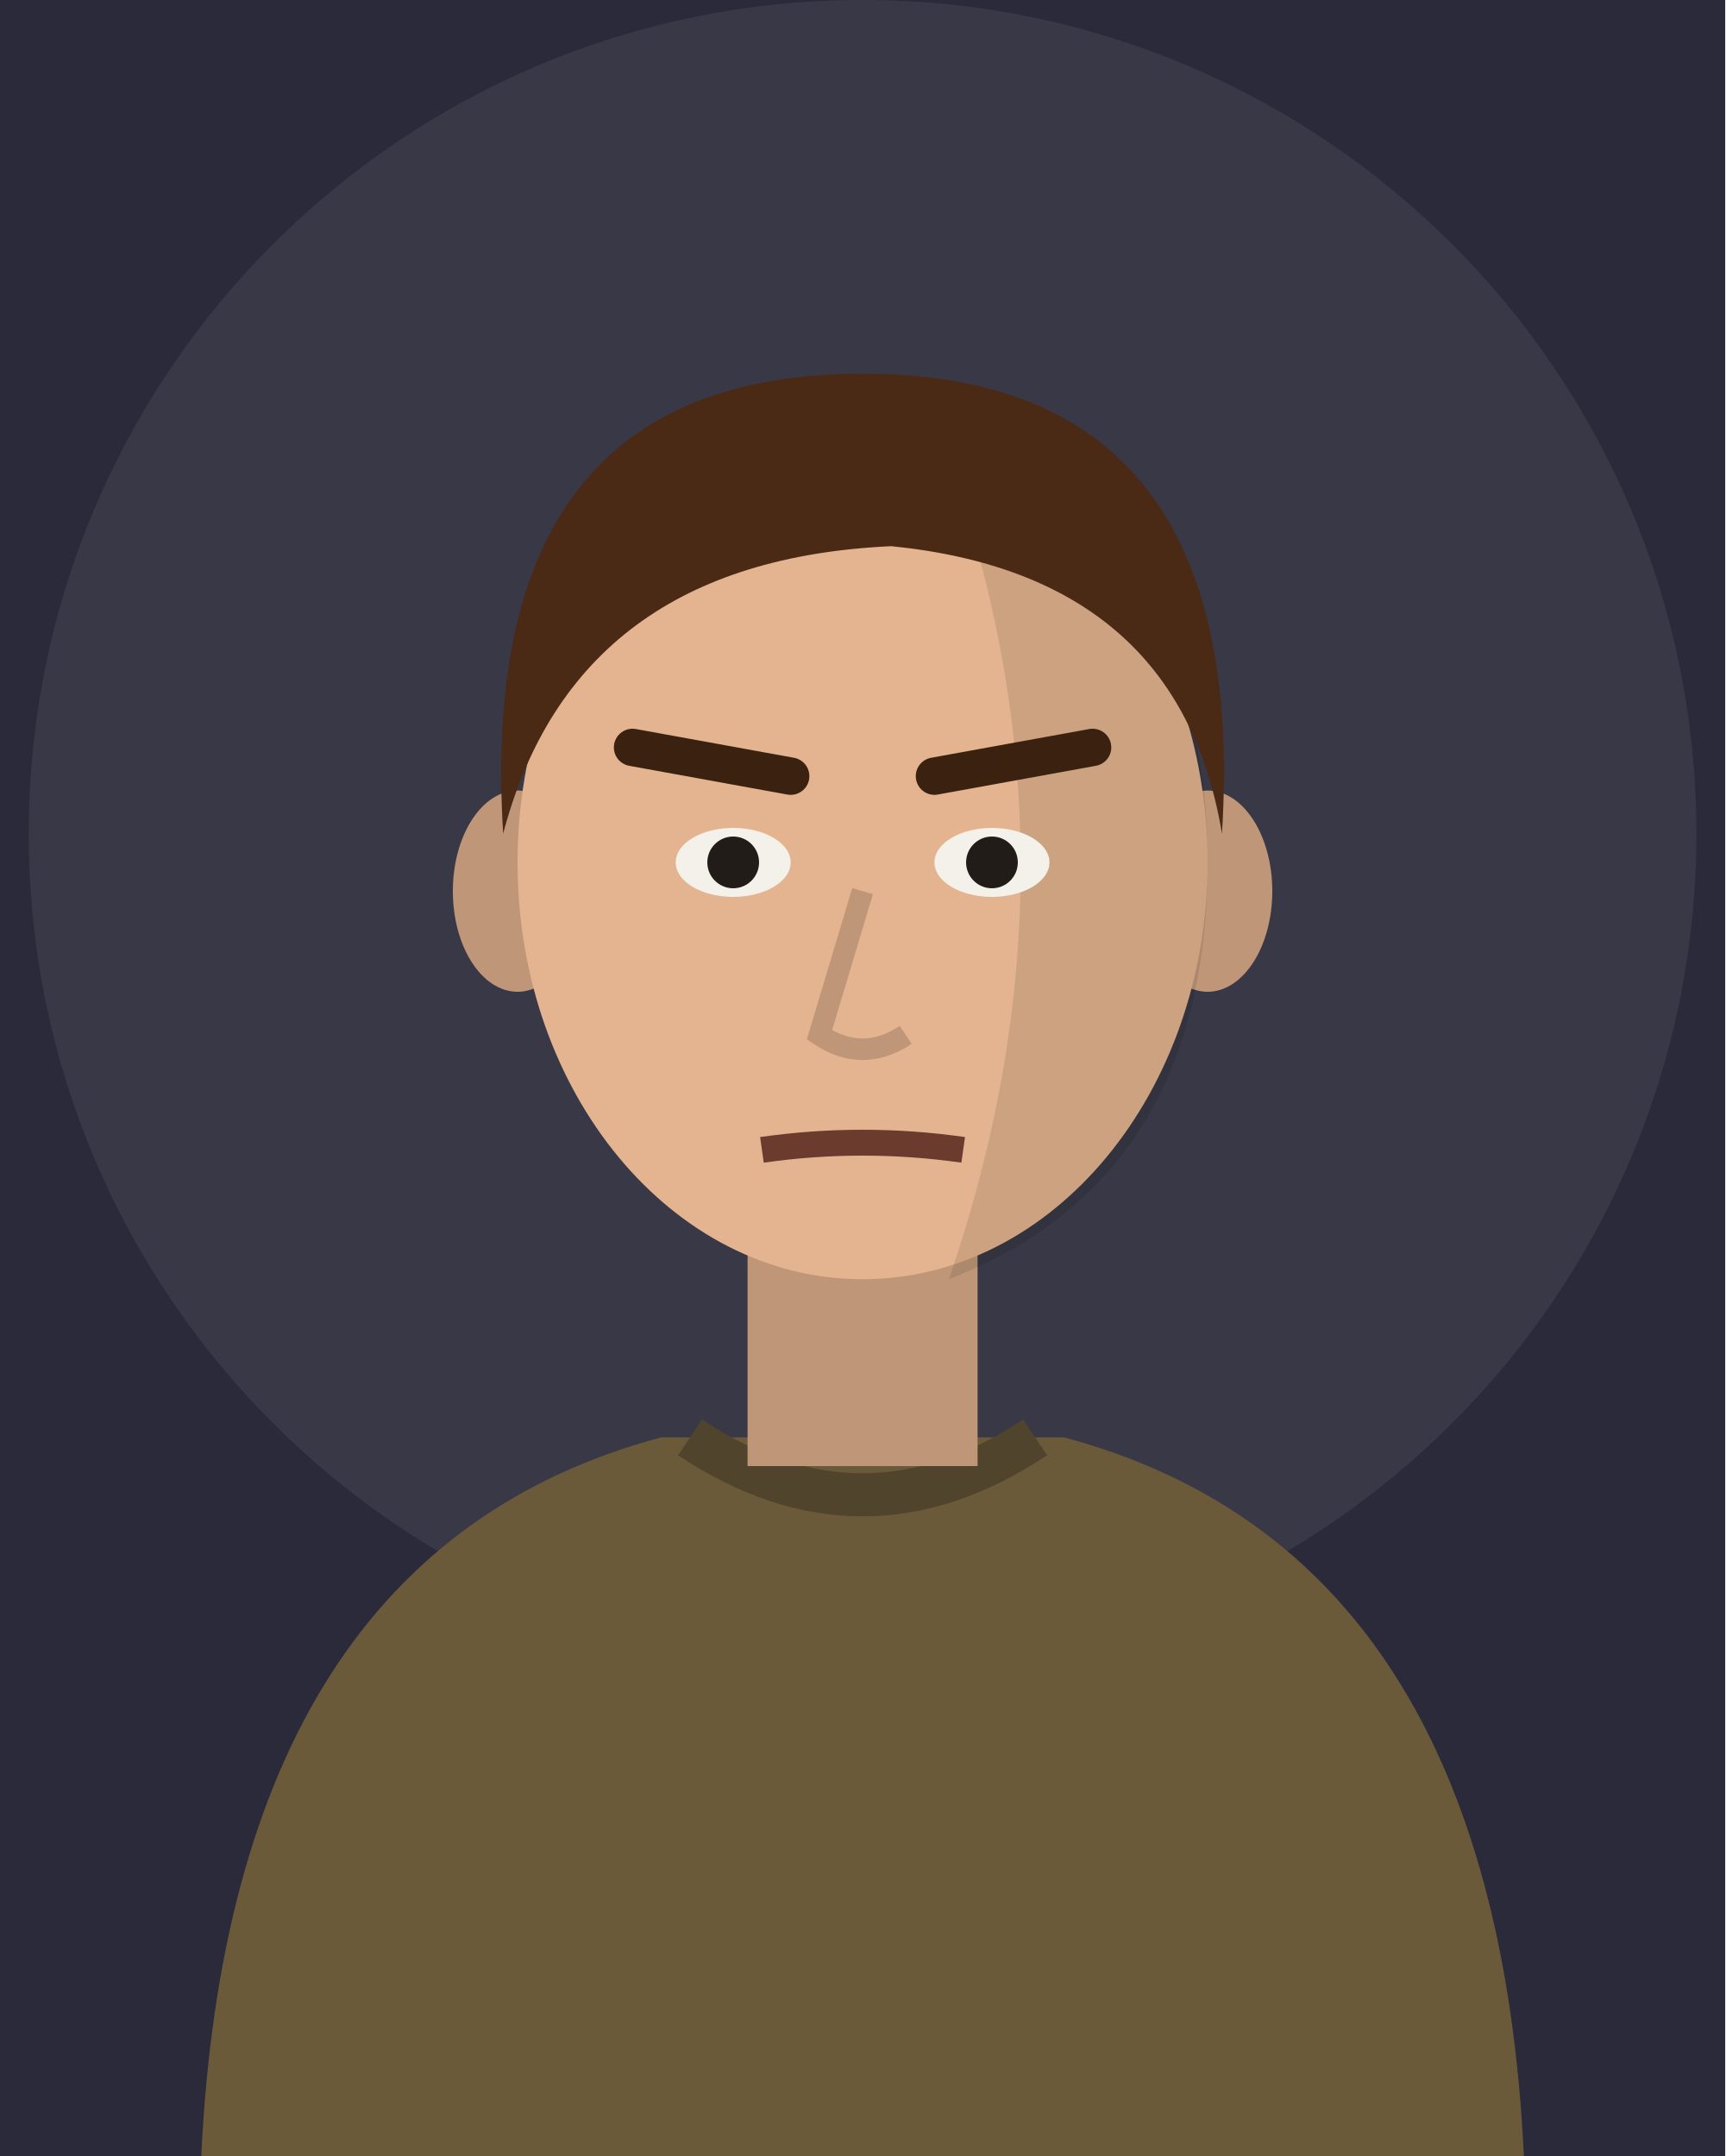
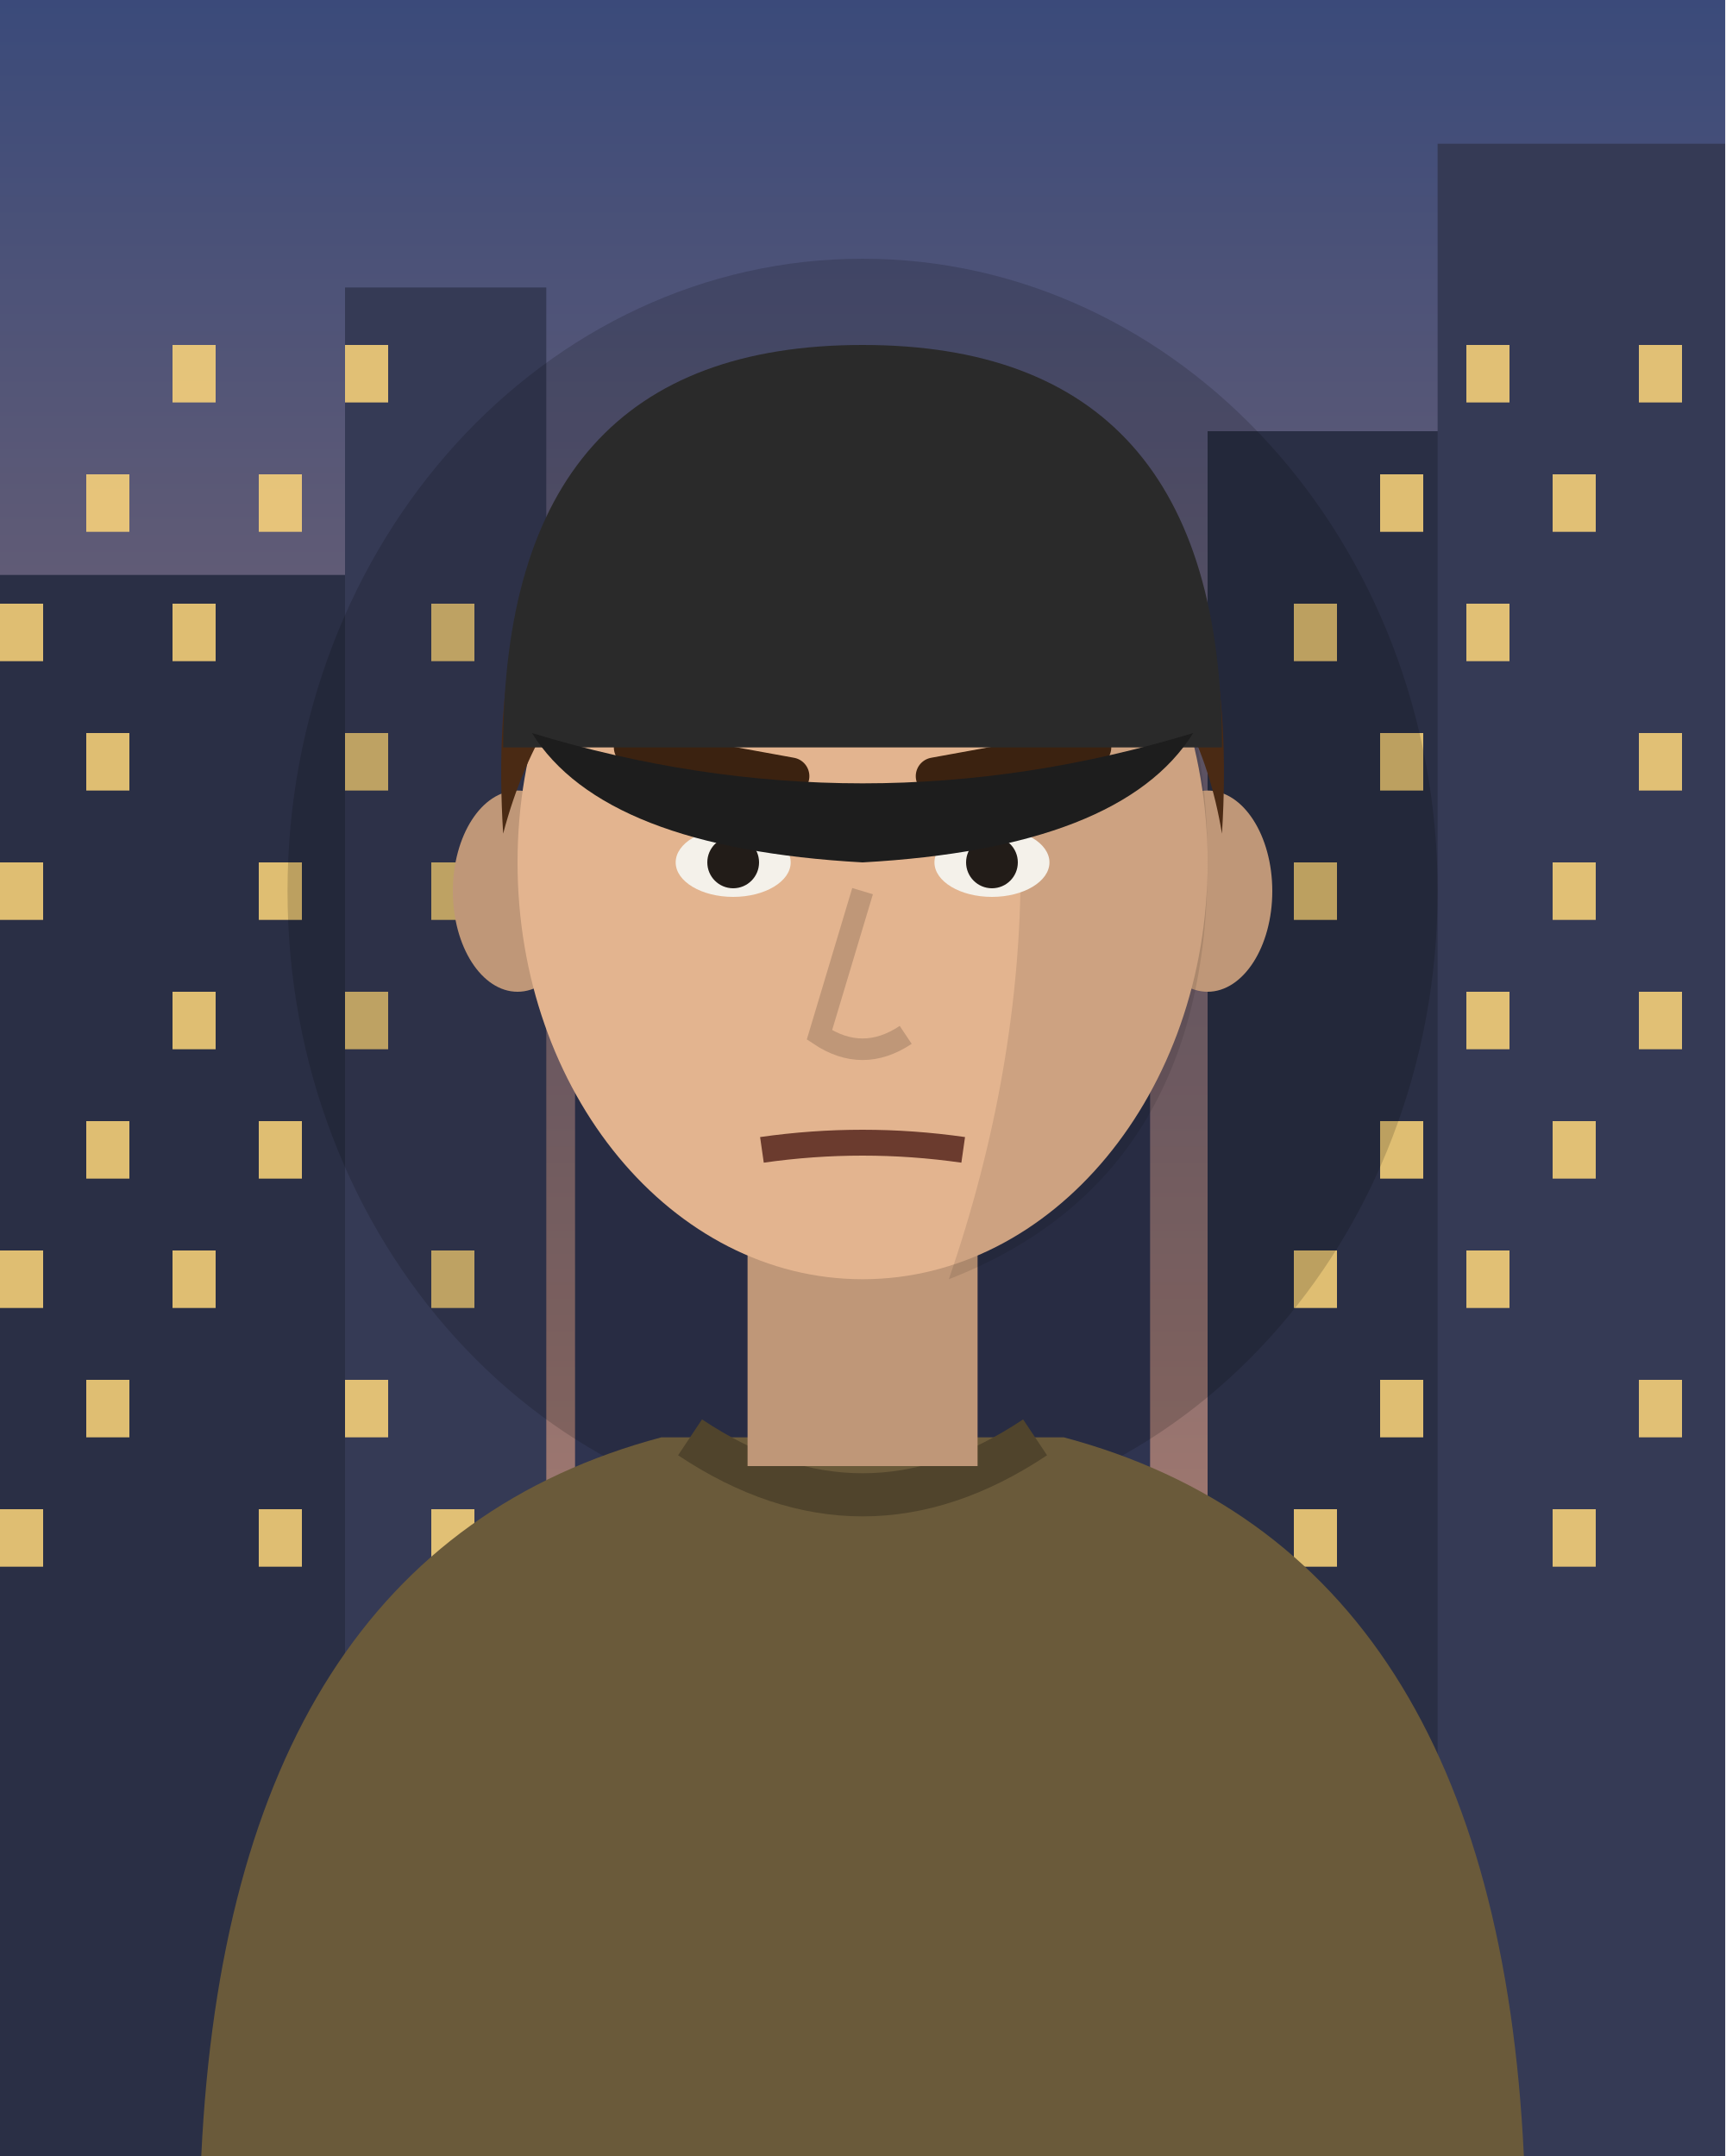
<svg xmlns="http://www.w3.org/2000/svg" viewBox="0 0 120 150" role="img" aria-label="Thomas Kelly">
  <style>.fx{transform-box:fill-box;transform-origin:center}.tw{animation:tw 3s ease-in-out infinite}.pu{animation:pu 4s ease-in-out infinite}@keyframes tw{50%{opacity:.25}}@keyframes pu{50%{opacity:.55}}@keyframes spin{to{transform:rotate(360deg)}}@media (prefers-reduced-motion:reduce){*{animation:none!important}}</style>
-   <rect width="120" height="150" fill="#2a2a3a" />
-   <circle cx="60" cy="58" r="58" fill="#fff" opacity=".07" />
+   <defs>
+     <linearGradient id="s166" x1="0" y1="0" x2="0" y2="1">
+       <stop offset="0" stop-color="#3a4a7a" />
+       <stop offset="1" stop-color="#c88a6a" />
+     </linearGradient>
+   </defs>
+   <rect width="120" height="150" fill="url(#s166)" />
+   <rect x="0" y="40" width="26" height="110" fill="#2a2f45" />
+   <rect x="24" y="20" width="14" height="130" fill="#353a55" />
+   <rect x="84" y="30" width="18" height="120" fill="#2a2f45" />
+   <rect x="100" y="10" width="20" height="140" fill="#353a55" />
+   <rect x="40" y="70" width="40" height="80" fill="#2f3450" />
+   <rect x="0" y="42" width="3" height="4" fill="#ffd77a" opacity=".85" />
+   <rect x="0" y="60" width="3" height="4" fill="#ffd77a" opacity=".85" />
+   <rect x="0" y="87" width="3" height="4" fill="#ffd77a" opacity=".85" />
+   <rect x="0" y="105" width="3" height="4" fill="#ffd77a" opacity=".85" />
+   <rect x="6" y="33" width="3" height="4" fill="#ffd77a" opacity=".85" />
+   <rect x="6" y="51" width="3" height="4" fill="#ffd77a" opacity=".85" />
+   <rect x="6" y="78" width="3" height="4" fill="#ffd77a" opacity=".85" />
+   <rect x="6" y="96" width="3" height="4" fill="#ffd77a" opacity=".85" />
+   <rect x="12" y="24" width="3" height="4" fill="#ffd77a" opacity=".85" />
+   <rect x="12" y="42" width="3" height="4" fill="#ffd77a" opacity=".85" />
+   <rect x="12" y="69" width="3" height="4" fill="#ffd77a" opacity=".85" />
+   <rect x="12" y="87" width="3" height="4" fill="#ffd77a" opacity=".85" />
+   <rect x="18" y="33" width="3" height="4" fill="#ffd77a" opacity=".85" />
+   <rect x="18" y="60" width="3" height="4" fill="#ffd77a" opacity=".85" />
+   <rect x="18" y="78" width="3" height="4" fill="#ffd77a" opacity=".85" />
+   <rect x="18" y="105" width="3" height="4" fill="#ffd77a" opacity=".85" />
+   <rect x="24" y="24" width="3" height="4" fill="#ffd77a" opacity=".85" />
+   <rect x="24" y="51" width="3" height="4" fill="#ffd77a" opacity=".85" />
+   <rect x="24" y="69" width="3" height="4" fill="#ffd77a" opacity=".85" />
+   <rect x="24" y="96" width="3" height="4" fill="#ffd77a" opacity=".85" />
+   <rect x="30" y="42" width="3" height="4" fill="#ffd77a" opacity=".85" />
+   <rect x="30" y="60" width="3" height="4" fill="#ffd77a" opacity=".85" />
+   <rect x="30" y="87" width="3" height="4" fill="#ffd77a" opacity=".85" />
+   <rect x="30" y="105" width="3" height="4" fill="#ffd77a" opacity=".85" />
+   <rect x="90" y="42" width="3" height="4" fill="#ffd77a" opacity=".85" />
+   <rect x="90" y="60" width="3" height="4" fill="#ffd77a" opacity=".85" />
+   <rect x="90" y="87" width="3" height="4" fill="#ffd77a" opacity=".85" />
+   <rect x="90" y="105" width="3" height="4" fill="#ffd77a" opacity=".85" />
+   <rect x="96" y="33" width="3" height="4" fill="#ffd77a" opacity=".85" />
+   <rect x="96" y="51" width="3" height="4" fill="#ffd77a" opacity=".85" />
+   <rect x="96" y="78" width="3" height="4" fill="#ffd77a" opacity=".85" />
+   <rect x="96" y="96" width="3" height="4" fill="#ffd77a" opacity=".85" />
+   <rect x="102" y="24" width="3" height="4" fill="#ffd77a" opacity=".85" />
+   <rect x="102" y="42" width="3" height="4" fill="#ffd77a" opacity=".85" />
+   <rect x="102" y="69" width="3" height="4" fill="#ffd77a" opacity=".85" />
+   <rect x="102" y="87" width="3" height="4" fill="#ffd77a" opacity=".85" />
+   <rect x="108" y="33" width="3" height="4" fill="#ffd77a" opacity=".85" />
+   <rect x="108" y="60" width="3" height="4" fill="#ffd77a" opacity=".85" />
+   <rect x="108" y="78" width="3" height="4" fill="#ffd77a" opacity=".85" />
+   <rect x="108" y="105" width="3" height="4" fill="#ffd77a" opacity=".85" />
+   <rect x="114" y="24" width="3" height="4" fill="#ffd77a" opacity=".85" />
+   <rect x="114" y="51" width="3" height="4" fill="#ffd77a" opacity=".85" />
+   <rect x="114" y="69" width="3" height="4" fill="#ffd77a" opacity=".85" />
+   <rect x="114" y="96" width="3" height="4" fill="#ffd77a" opacity=".85" />
+   <ellipse cx="60" cy="62" rx="40" ry="44" fill="#000" opacity=".16" />
  <path d="M14 150 Q16 108 46 100 H74 Q104 108 106 150Z" fill="#6a5a3a" />
  <path d="M48 100 Q60 108 72 100" stroke="#50442c" stroke-width="3" fill="none" />
  <rect x="52" y="86" width="16" height="16" fill="#bf9778" />
  <ellipse cx="36" cy="62" rx="4.5" ry="7" fill="#bf9778" />
  <ellipse cx="84" cy="62" rx="4.5" ry="7" fill="#bf9778" />
  <ellipse cx="60" cy="60" rx="24" ry="29" fill="#e3b48f" />
  <path d="M66 32 Q84 38 84 60 Q84 82 66 89 Q76 60 66 32Z" fill="#000" opacity=".1" />
  <path d="M35 58 Q33 26 60 26 Q87 26 85 58 Q82 40 62 38 Q40 39 35 58Z" fill="#4a2a14" />
  <path d="M44 52 L55 54 M65 54 L76 52" stroke="#3b2210" stroke-width="2.6" stroke-linecap="round" />
  <ellipse cx="51" cy="60" rx="4" ry="2.4" fill="#f4f1ea" />
  <circle cx="51" cy="60" r="1.8" fill="#221c18" />
  <ellipse cx="69" cy="60" rx="4" ry="2.4" fill="#f4f1ea" />
  <circle cx="69" cy="60" r="1.8" fill="#221c18" />
  <path d="M60 62 L57 72 Q60 74 63 72" fill="none" stroke="#bf9778" stroke-width="1.5" />
  <path d="M53 80 Q60 79 67 80" stroke="#6b3b2e" stroke-width="1.8" fill="none" />
+   <path d="M35 52 Q35 24 60 24 Q85 24 85 52Z" fill="#2a2a2a" />
+   <path d="M37 51 Q60 58 83 51 Q78 59 60 60 Q42 59 37 51Z" fill="#1d1d1d" />
</svg>
